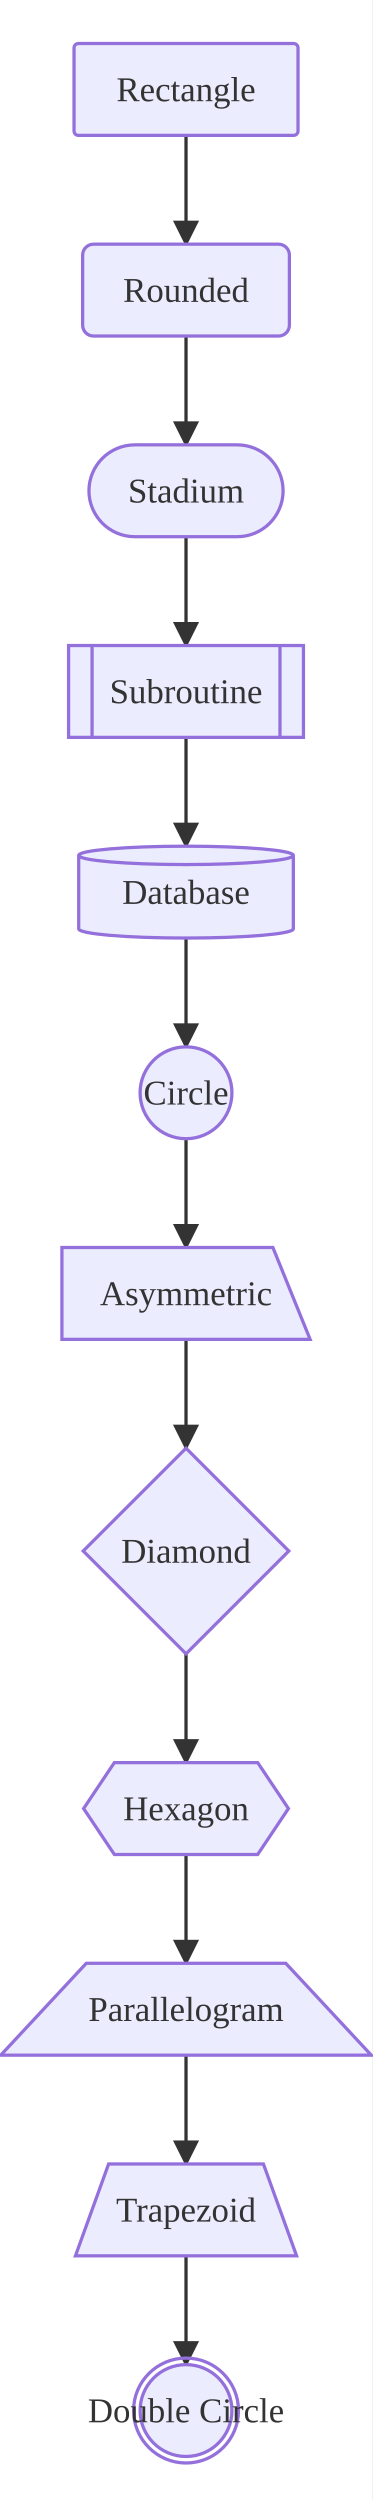
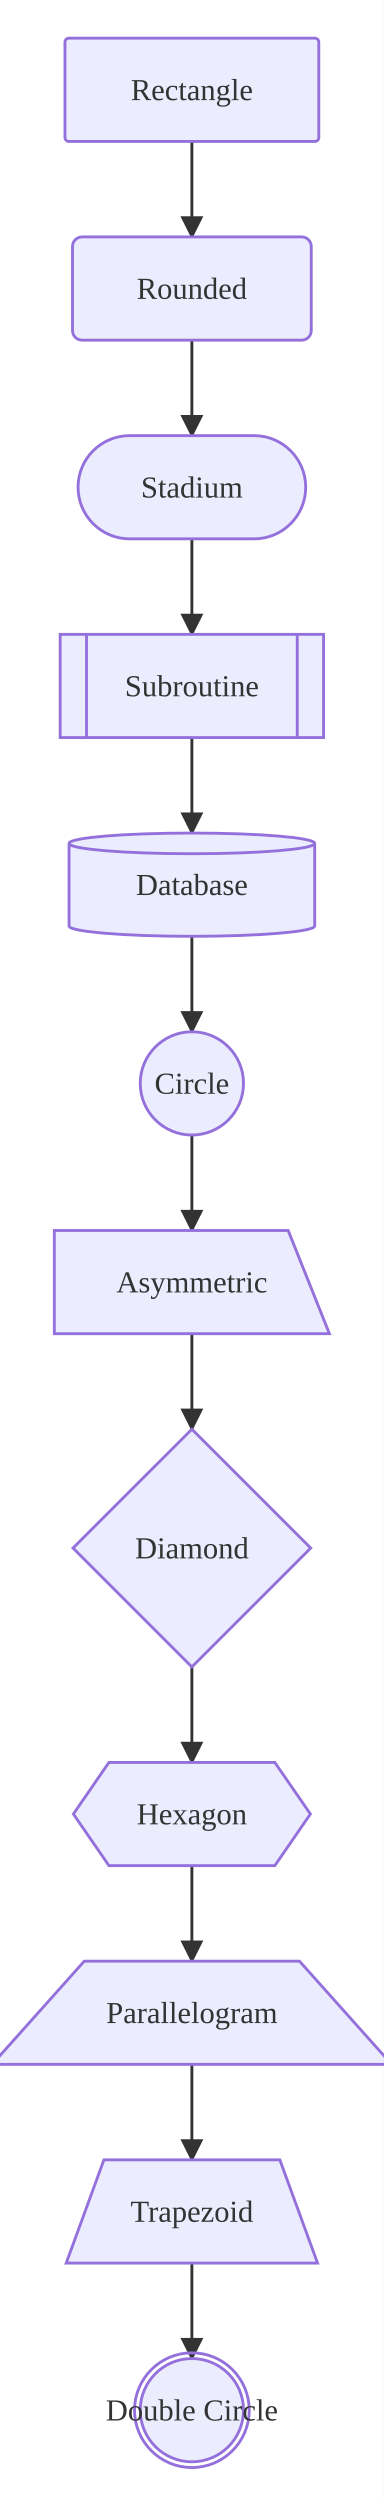
- <svg xmlns="http://www.w3.org/2000/svg" viewBox="0 0 170.94 1148.67">
+ <svg xmlns="http://www.w3.org/2000/svg" viewBox="0 0 200.94 1309.02">
  <defs>
    <marker id="arrow-arrow-solid" viewBox="0 0 10 10" refX="9.00" refY="5.00" markerWidth="8.00" markerHeight="8.00" orient="auto">
      <polygon points="0,0 10,5 0,10" style="fill:#333" />
    </marker>
  </defs>
-   <rect x="0.00" y="0.00" width="170.94" height="1148.67" style="fill:#fff;stroke:none" />
-   <line x1="85.47" y1="62.20" x2="85.47" y2="112.20" style="stroke:#333;stroke-width:1.5;fill:none" marker-end="url(#arrow-arrow-solid)" />
-   <line x1="85.47" y1="154.40" x2="85.47" y2="204.40" style="stroke:#333;stroke-width:1.5;fill:none" marker-end="url(#arrow-arrow-solid)" />
-   <line x1="85.47" y1="246.60" x2="85.47" y2="296.60" style="stroke:#333;stroke-width:1.5;fill:none" marker-end="url(#arrow-arrow-solid)" />
-   <line x1="85.47" y1="338.80" x2="85.47" y2="388.80" style="stroke:#333;stroke-width:1.5;fill:none" marker-end="url(#arrow-arrow-solid)" />
-   <line x1="85.47" y1="431.00" x2="85.47" y2="481.00" style="stroke:#333;stroke-width:1.5;fill:none" marker-end="url(#arrow-arrow-solid)" />
-   <line x1="85.47" y1="523.20" x2="85.47" y2="573.20" style="stroke:#333;stroke-width:1.5;fill:none" marker-end="url(#arrow-arrow-solid)" />
-   <line x1="85.47" y1="615.40" x2="85.47" y2="665.40" style="stroke:#333;stroke-width:1.5;fill:none" marker-end="url(#arrow-arrow-solid)" />
-   <line x1="85.47" y1="759.87" x2="85.47" y2="809.87" style="stroke:#333;stroke-width:1.5;fill:none" marker-end="url(#arrow-arrow-solid)" />
-   <line x1="85.47" y1="852.07" x2="85.47" y2="902.07" style="stroke:#333;stroke-width:1.5;fill:none" marker-end="url(#arrow-arrow-solid)" />
-   <line x1="85.47" y1="944.27" x2="85.47" y2="994.27" style="stroke:#333;stroke-width:1.5;fill:none" marker-end="url(#arrow-arrow-solid)" />
-   <line x1="85.47" y1="1036.47" x2="85.47" y2="1086.47" style="stroke:#333;stroke-width:1.5;fill:none" marker-end="url(#arrow-arrow-solid)" />
-   <rect x="34.02" y="20.00" width="102.91" height="42.20" rx="2.00" ry="2.00" style="fill:#ECECFF;stroke:#9370DB;stroke-width:1.50" />
-   <text x="85.47" y="41.10" text-anchor="middle" dominant-baseline="central" font-size="16.00" style="fill:#333;font-size:16.00px">Rectangle</text>
-   <rect x="37.97" y="112.20" width="95.00" height="42.20" rx="5.00" ry="5.00" style="fill:#ECECFF;stroke:#9370DB;stroke-width:1.50" />
-   <text x="85.47" y="133.30" text-anchor="middle" dominant-baseline="central" font-size="16.00" style="fill:#333;font-size:16.00px">Rounded</text>
-   <rect x="40.87" y="204.40" width="89.20" height="42.20" rx="21.10" ry="21.10" style="fill:#ECECFF;stroke:#9370DB;stroke-width:1.50" />
-   <text x="85.47" y="225.50" text-anchor="middle" dominant-baseline="central" font-size="16.00" style="fill:#333;font-size:16.00px">Stadium</text>
-   <rect x="31.51" y="296.60" width="107.92" height="42.20" style="fill:#ECECFF;stroke:#9370DB;stroke-width:1.50" />
-   <line x1="42.30" y1="296.60" x2="42.30" y2="338.80" style="stroke:#9370DB;stroke-width:1.50" />
-   <line x1="128.64" y1="296.60" x2="128.64" y2="338.80" style="stroke:#9370DB;stroke-width:1.50" />
-   <text x="85.47" y="317.70" text-anchor="middle" dominant-baseline="central" font-size="16.00" style="fill:#333;font-size:16.00px">Subroutine</text>
-   <path d="M36.16,393.02 L36.16,426.78 A49.31,4.22 0 0,0 134.78,426.78 L134.78,393.02 A49.31,4.22 0 0,0 36.16,393.02 M36.16,393.02 A49.31,4.22 0 0,0 134.78,393.02" style="fill:#ECECFF;stroke:#9370DB;stroke-width:1.50" />
-   <text x="85.47" y="409.90" text-anchor="middle" dominant-baseline="central" font-size="16.00" style="fill:#333;font-size:16.00px">Database</text>
-   <circle cx="85.47" cy="502.10" r="21.10" style="fill:#ECECFF;stroke:#9370DB;stroke-width:1.50" />
-   <text x="85.47" y="502.10" text-anchor="middle" dominant-baseline="central" font-size="16.00" style="fill:#333;font-size:16.00px">Circle</text>
-   <polygon points="28.45,573.20 125.39,573.20 142.49,615.40 28.45,615.40" style="fill:#ECECFF;stroke:#9370DB;stroke-width:1.50" />
-   <text x="85.47" y="594.30" text-anchor="middle" dominant-baseline="central" font-size="16.00" style="fill:#333;font-size:16.00px">Asymmetric</text>
-   <polygon points="85.47,665.40 132.70,712.63 85.47,759.87 38.23,712.63" style="fill:#ECECFF;stroke:#9370DB;stroke-width:1.50" />
-   <text x="85.47" y="712.63" text-anchor="middle" dominant-baseline="central" font-size="16.00" style="fill:#333;font-size:16.00px">Diamond</text>
-   <polygon points="52.54,809.87 118.40,809.87 132.52,830.97 118.40,852.07 52.54,852.07 38.42,830.97" style="fill:#ECECFF;stroke:#9370DB;stroke-width:1.50" />
-   <text x="85.47" y="830.97" text-anchor="middle" dominant-baseline="central" font-size="16.00" style="fill:#333;font-size:16.00px">Hexagon</text>
-   <polygon points="39.64,902.07 131.30,902.07 170.58,944.27 0.36,944.27" style="fill:#ECECFF;stroke:#9370DB;stroke-width:1.50" />
-   <text x="85.47" y="923.17" text-anchor="middle" dominant-baseline="central" font-size="16.00" style="fill:#333;font-size:16.00px">Parallelogram</text>
-   <polygon points="49.91,994.27 121.03,994.27 136.27,1036.47 34.67,1036.47" style="fill:#ECECFF;stroke:#9370DB;stroke-width:1.50" />
-   <text x="85.47" y="1015.37" text-anchor="middle" dominant-baseline="central" font-size="16.00" style="fill:#333;font-size:16.00px">Trapezoid</text>
-   <circle cx="85.47" cy="1107.57" r="21.10" style="fill:#ECECFF;stroke:#9370DB;stroke-width:1.50" />
-   <circle cx="85.47" cy="1107.57" r="24.10" style="fill:none;stroke:#9370DB;stroke-width:1.50" />
-   <text x="85.47" y="1107.57" text-anchor="middle" dominant-baseline="central" font-size="16.00" style="fill:#333;font-size:16.00px">Double Circle</text>
+   <rect x="0.00" y="0.00" width="200.94" height="1309.02" style="fill:#fff;stroke:none" />
+   <path d="M100.47,74.05 L100.47,124.05" style="stroke:#333;stroke-width:1.5;fill:none" marker-end="url(#arrow-arrow-solid)" />
+   <path d="M100.47,178.10 L100.47,228.10" style="stroke:#333;stroke-width:1.5;fill:none" marker-end="url(#arrow-arrow-solid)" />
+   <path d="M100.47,282.15 L100.47,332.15" style="stroke:#333;stroke-width:1.5;fill:none" marker-end="url(#arrow-arrow-solid)" />
+   <path d="M100.47,386.20 L100.47,436.20" style="stroke:#333;stroke-width:1.5;fill:none" marker-end="url(#arrow-arrow-solid)" />
+   <path d="M100.47,490.25 L100.47,540.25" style="stroke:#333;stroke-width:1.5;fill:none" marker-end="url(#arrow-arrow-solid)" />
+   <path d="M100.47,594.30 L100.47,644.30" style="stroke:#333;stroke-width:1.5;fill:none" marker-end="url(#arrow-arrow-solid)" />
+   <path d="M100.47,698.35 L100.47,748.35" style="stroke:#333;stroke-width:1.5;fill:none" marker-end="url(#arrow-arrow-solid)" />
+   <path d="M100.47,872.82 L100.47,922.82" style="stroke:#333;stroke-width:1.5;fill:none" marker-end="url(#arrow-arrow-solid)" />
+   <path d="M100.47,976.87 L100.47,1026.87" style="stroke:#333;stroke-width:1.5;fill:none" marker-end="url(#arrow-arrow-solid)" />
+   <path d="M100.47,1080.92 L100.47,1130.92" style="stroke:#333;stroke-width:1.5;fill:none" marker-end="url(#arrow-arrow-solid)" />
+   <path d="M100.47,1184.97 L100.47,1234.97" style="stroke:#333;stroke-width:1.5;fill:none" marker-end="url(#arrow-arrow-solid)" />
+   <rect x="34.02" y="20.00" width="132.91" height="54.05" rx="2.00" ry="2.00" style="fill:#ECECFF;stroke:#9370DB;stroke-width:1.50" />
+   <text x="100.47" y="47.03" text-anchor="middle" dominant-baseline="central" font-size="16.00" style="fill:#333;font-size:16.00px">Rectangle</text>
+   <rect x="37.97" y="124.05" width="125.00" height="54.05" rx="5.00" ry="5.00" style="fill:#ECECFF;stroke:#9370DB;stroke-width:1.50" />
+   <text x="100.47" y="151.08" text-anchor="middle" dominant-baseline="central" font-size="16.00" style="fill:#333;font-size:16.00px">Rounded</text>
+   <rect x="40.87" y="228.10" width="119.20" height="54.05" rx="27.03" ry="27.03" style="fill:#ECECFF;stroke:#9370DB;stroke-width:1.50" />
+   <text x="100.47" y="255.13" text-anchor="middle" dominant-baseline="central" font-size="16.00" style="fill:#333;font-size:16.00px">Stadium</text>
+   <rect x="31.51" y="332.15" width="137.92" height="54.05" style="fill:#ECECFF;stroke:#9370DB;stroke-width:1.50" />
+   <line x1="45.30" y1="332.15" x2="45.30" y2="386.20" style="stroke:#9370DB;stroke-width:1.50" />
+   <line x1="155.64" y1="332.15" x2="155.64" y2="386.20" style="stroke:#9370DB;stroke-width:1.50" />
+   <text x="100.47" y="359.18" text-anchor="middle" dominant-baseline="central" font-size="16.00" style="fill:#333;font-size:16.00px">Subroutine</text>
+   <path d="M36.16,441.61 L36.16,484.85 A64.31,5.41 0 0,0 164.78,484.85 L164.78,441.61 A64.31,5.41 0 0,0 36.16,441.61 M36.16,441.61 A64.31,5.41 0 0,0 164.78,441.61" style="fill:#ECECFF;stroke:#9370DB;stroke-width:1.50" />
+   <text x="100.47" y="463.23" text-anchor="middle" dominant-baseline="central" font-size="16.00" style="fill:#333;font-size:16.00px">Database</text>
+   <circle cx="100.47" cy="567.28" r="27.03" style="fill:#ECECFF;stroke:#9370DB;stroke-width:1.50" />
+   <text x="100.47" y="567.28" text-anchor="middle" dominant-baseline="central" font-size="16.00" style="fill:#333;font-size:16.00px">Circle</text>
+   <polygon points="28.45,644.30 150.89,644.30 172.49,698.35 28.45,698.35" style="fill:#ECECFF;stroke:#9370DB;stroke-width:1.50" />
+   <text x="100.47" y="671.33" text-anchor="middle" dominant-baseline="central" font-size="16.00" style="fill:#333;font-size:16.00px">Asymmetric</text>
+   <polygon points="100.47,748.35 162.70,810.58 100.47,872.82 38.23,810.58" style="fill:#ECECFF;stroke:#9370DB;stroke-width:1.50" />
+   <text x="100.47" y="810.58" text-anchor="middle" dominant-baseline="central" font-size="16.00" style="fill:#333;font-size:16.00px">Diamond</text>
+   <polygon points="57.04,922.82 143.90,922.82 162.52,949.84 143.90,976.87 57.04,976.87 38.42,949.84" style="fill:#ECECFF;stroke:#9370DB;stroke-width:1.50" />
+   <text x="100.47" y="949.84" text-anchor="middle" dominant-baseline="central" font-size="16.00" style="fill:#333;font-size:16.00px">Hexagon</text>
+   <polygon points="44.14,1026.87 156.80,1026.87 205.08,1080.92 -4.14,1080.92" style="fill:#ECECFF;stroke:#9370DB;stroke-width:1.50" />
+   <text x="100.47" y="1053.89" text-anchor="middle" dominant-baseline="central" font-size="16.00" style="fill:#333;font-size:16.00px">Parallelogram</text>
+   <polygon points="54.41,1130.92 146.53,1130.92 166.27,1184.97 34.67,1184.97" style="fill:#ECECFF;stroke:#9370DB;stroke-width:1.50" />
+   <text x="100.47" y="1157.94" text-anchor="middle" dominant-baseline="central" font-size="16.00" style="fill:#333;font-size:16.00px">Trapezoid</text>
+   <circle cx="100.47" cy="1261.99" r="27.03" style="fill:#ECECFF;stroke:#9370DB;stroke-width:1.50" />
+   <circle cx="100.47" cy="1261.99" r="30.03" style="fill:none;stroke:#9370DB;stroke-width:1.50" />
+   <text x="100.47" y="1261.99" text-anchor="middle" dominant-baseline="central" font-size="16.00" style="fill:#333;font-size:16.00px">Double Circle</text>
</svg>
